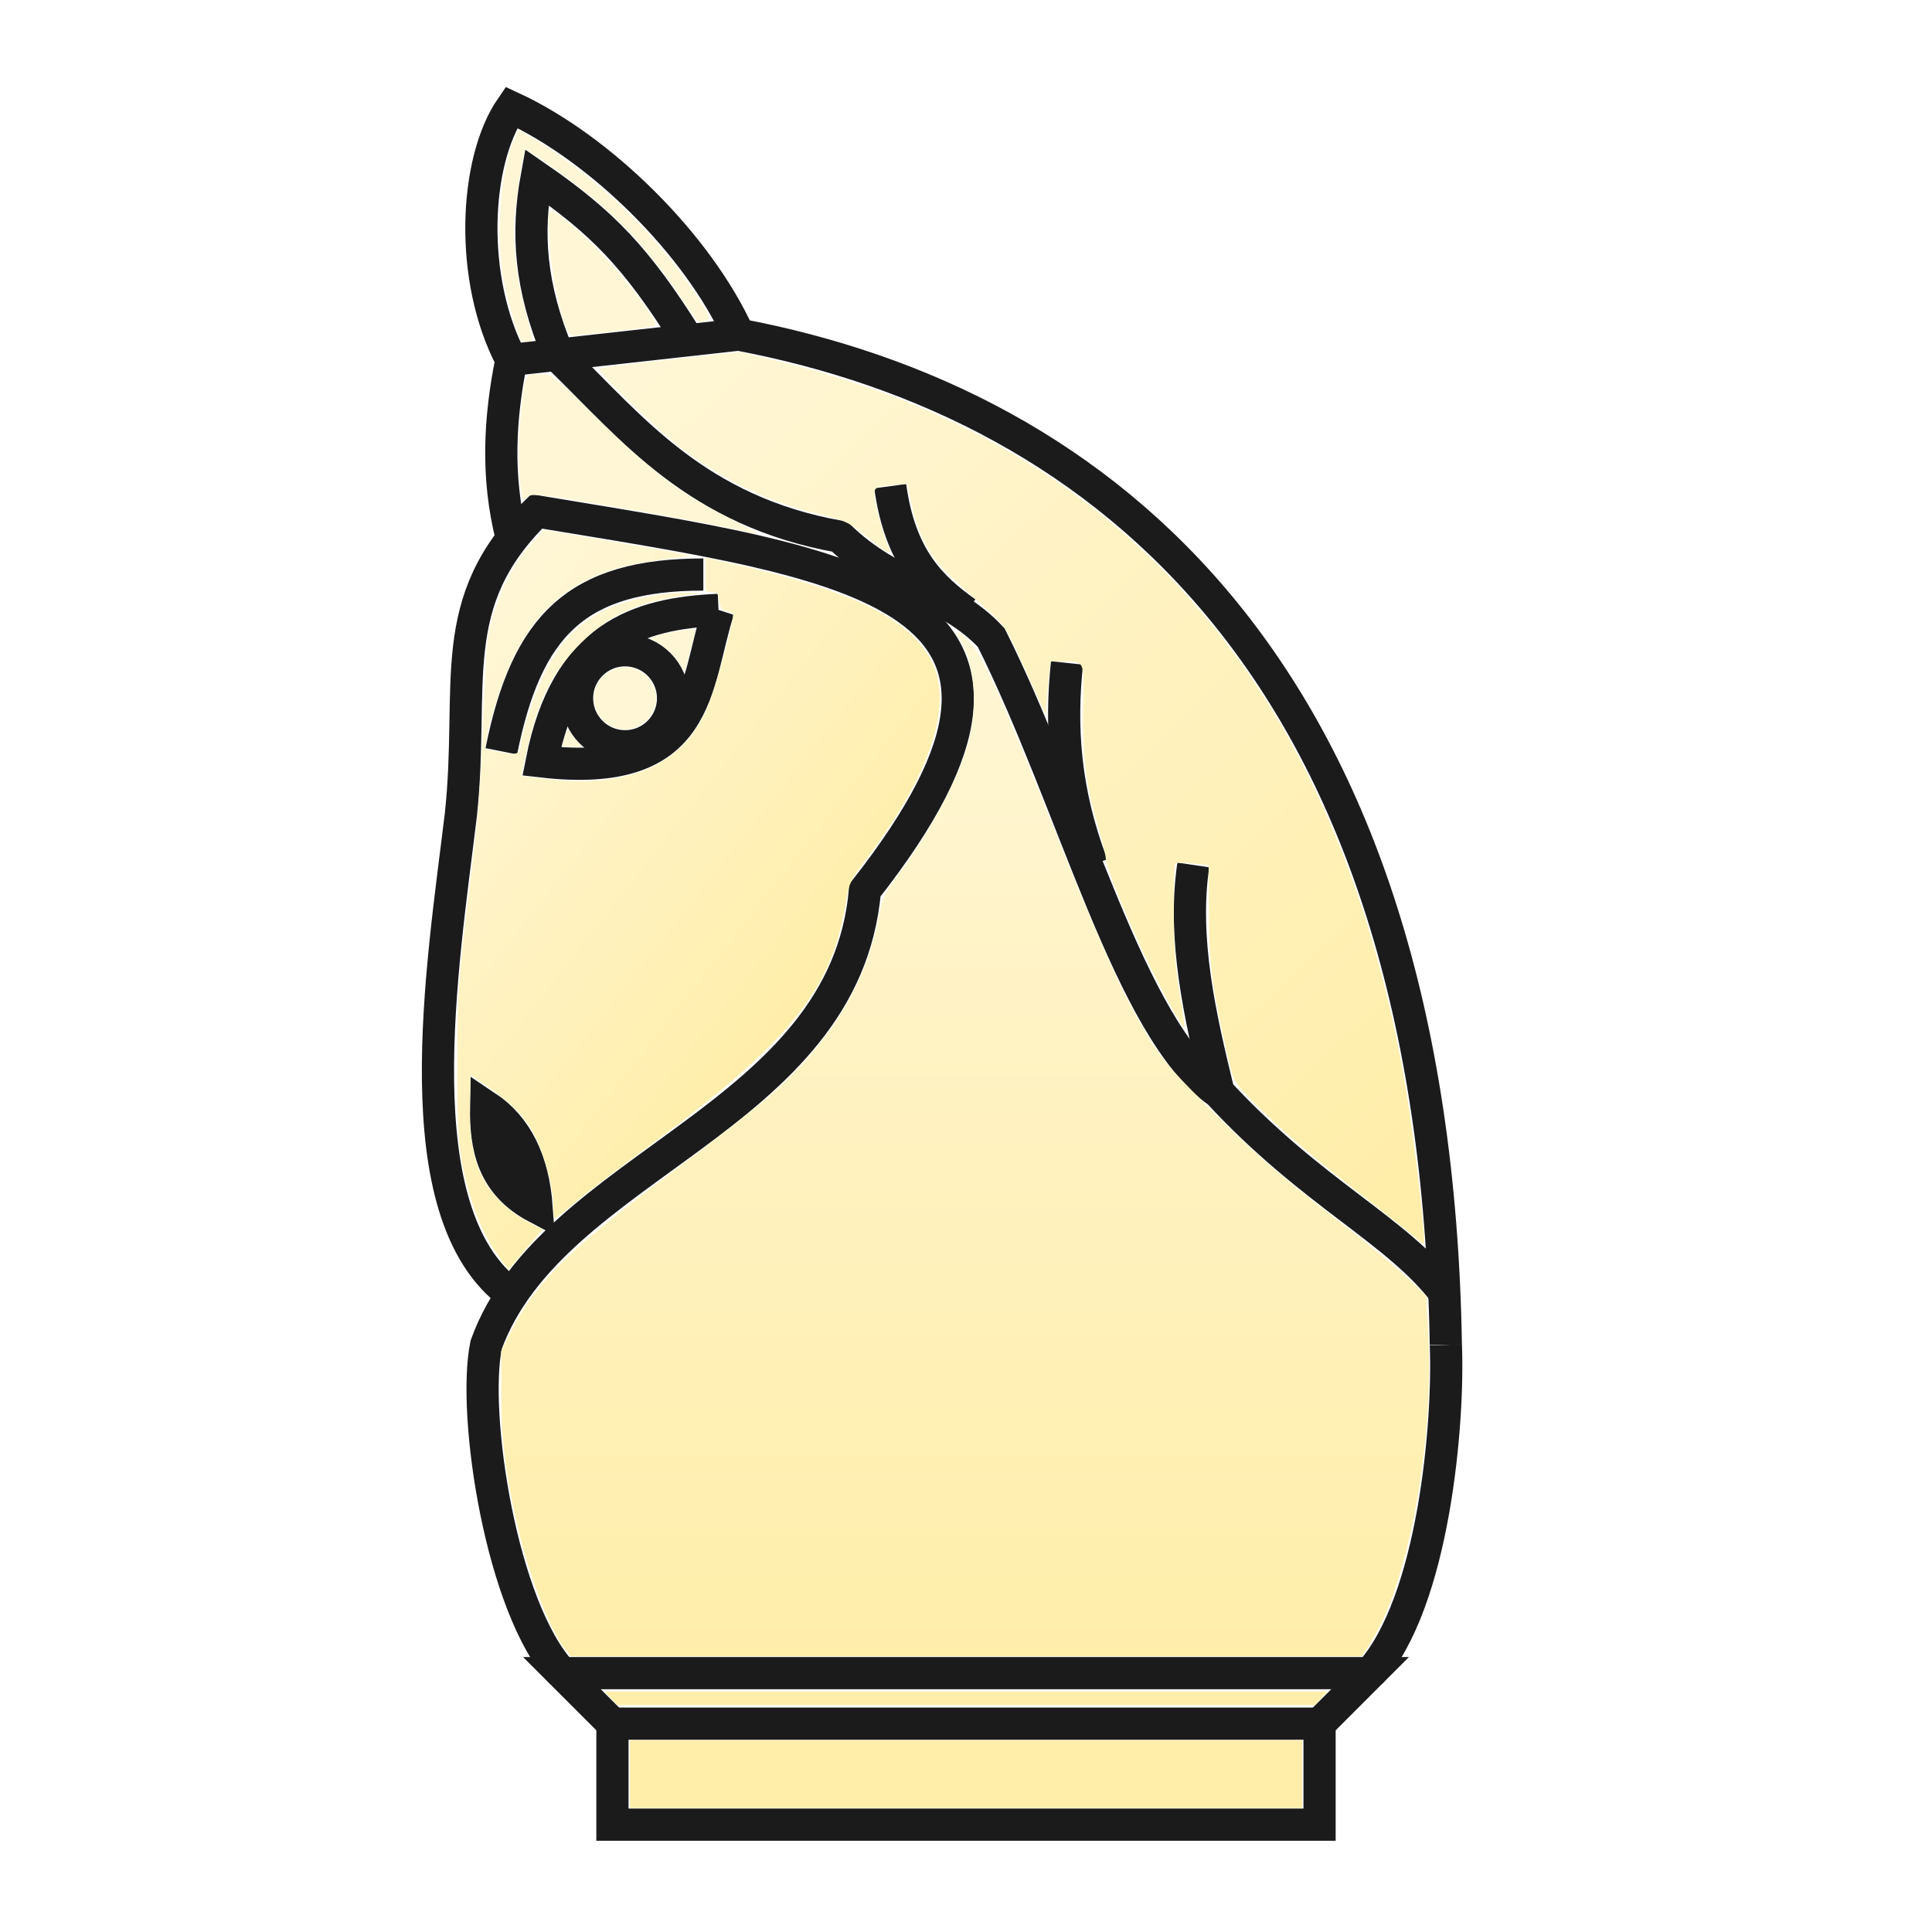
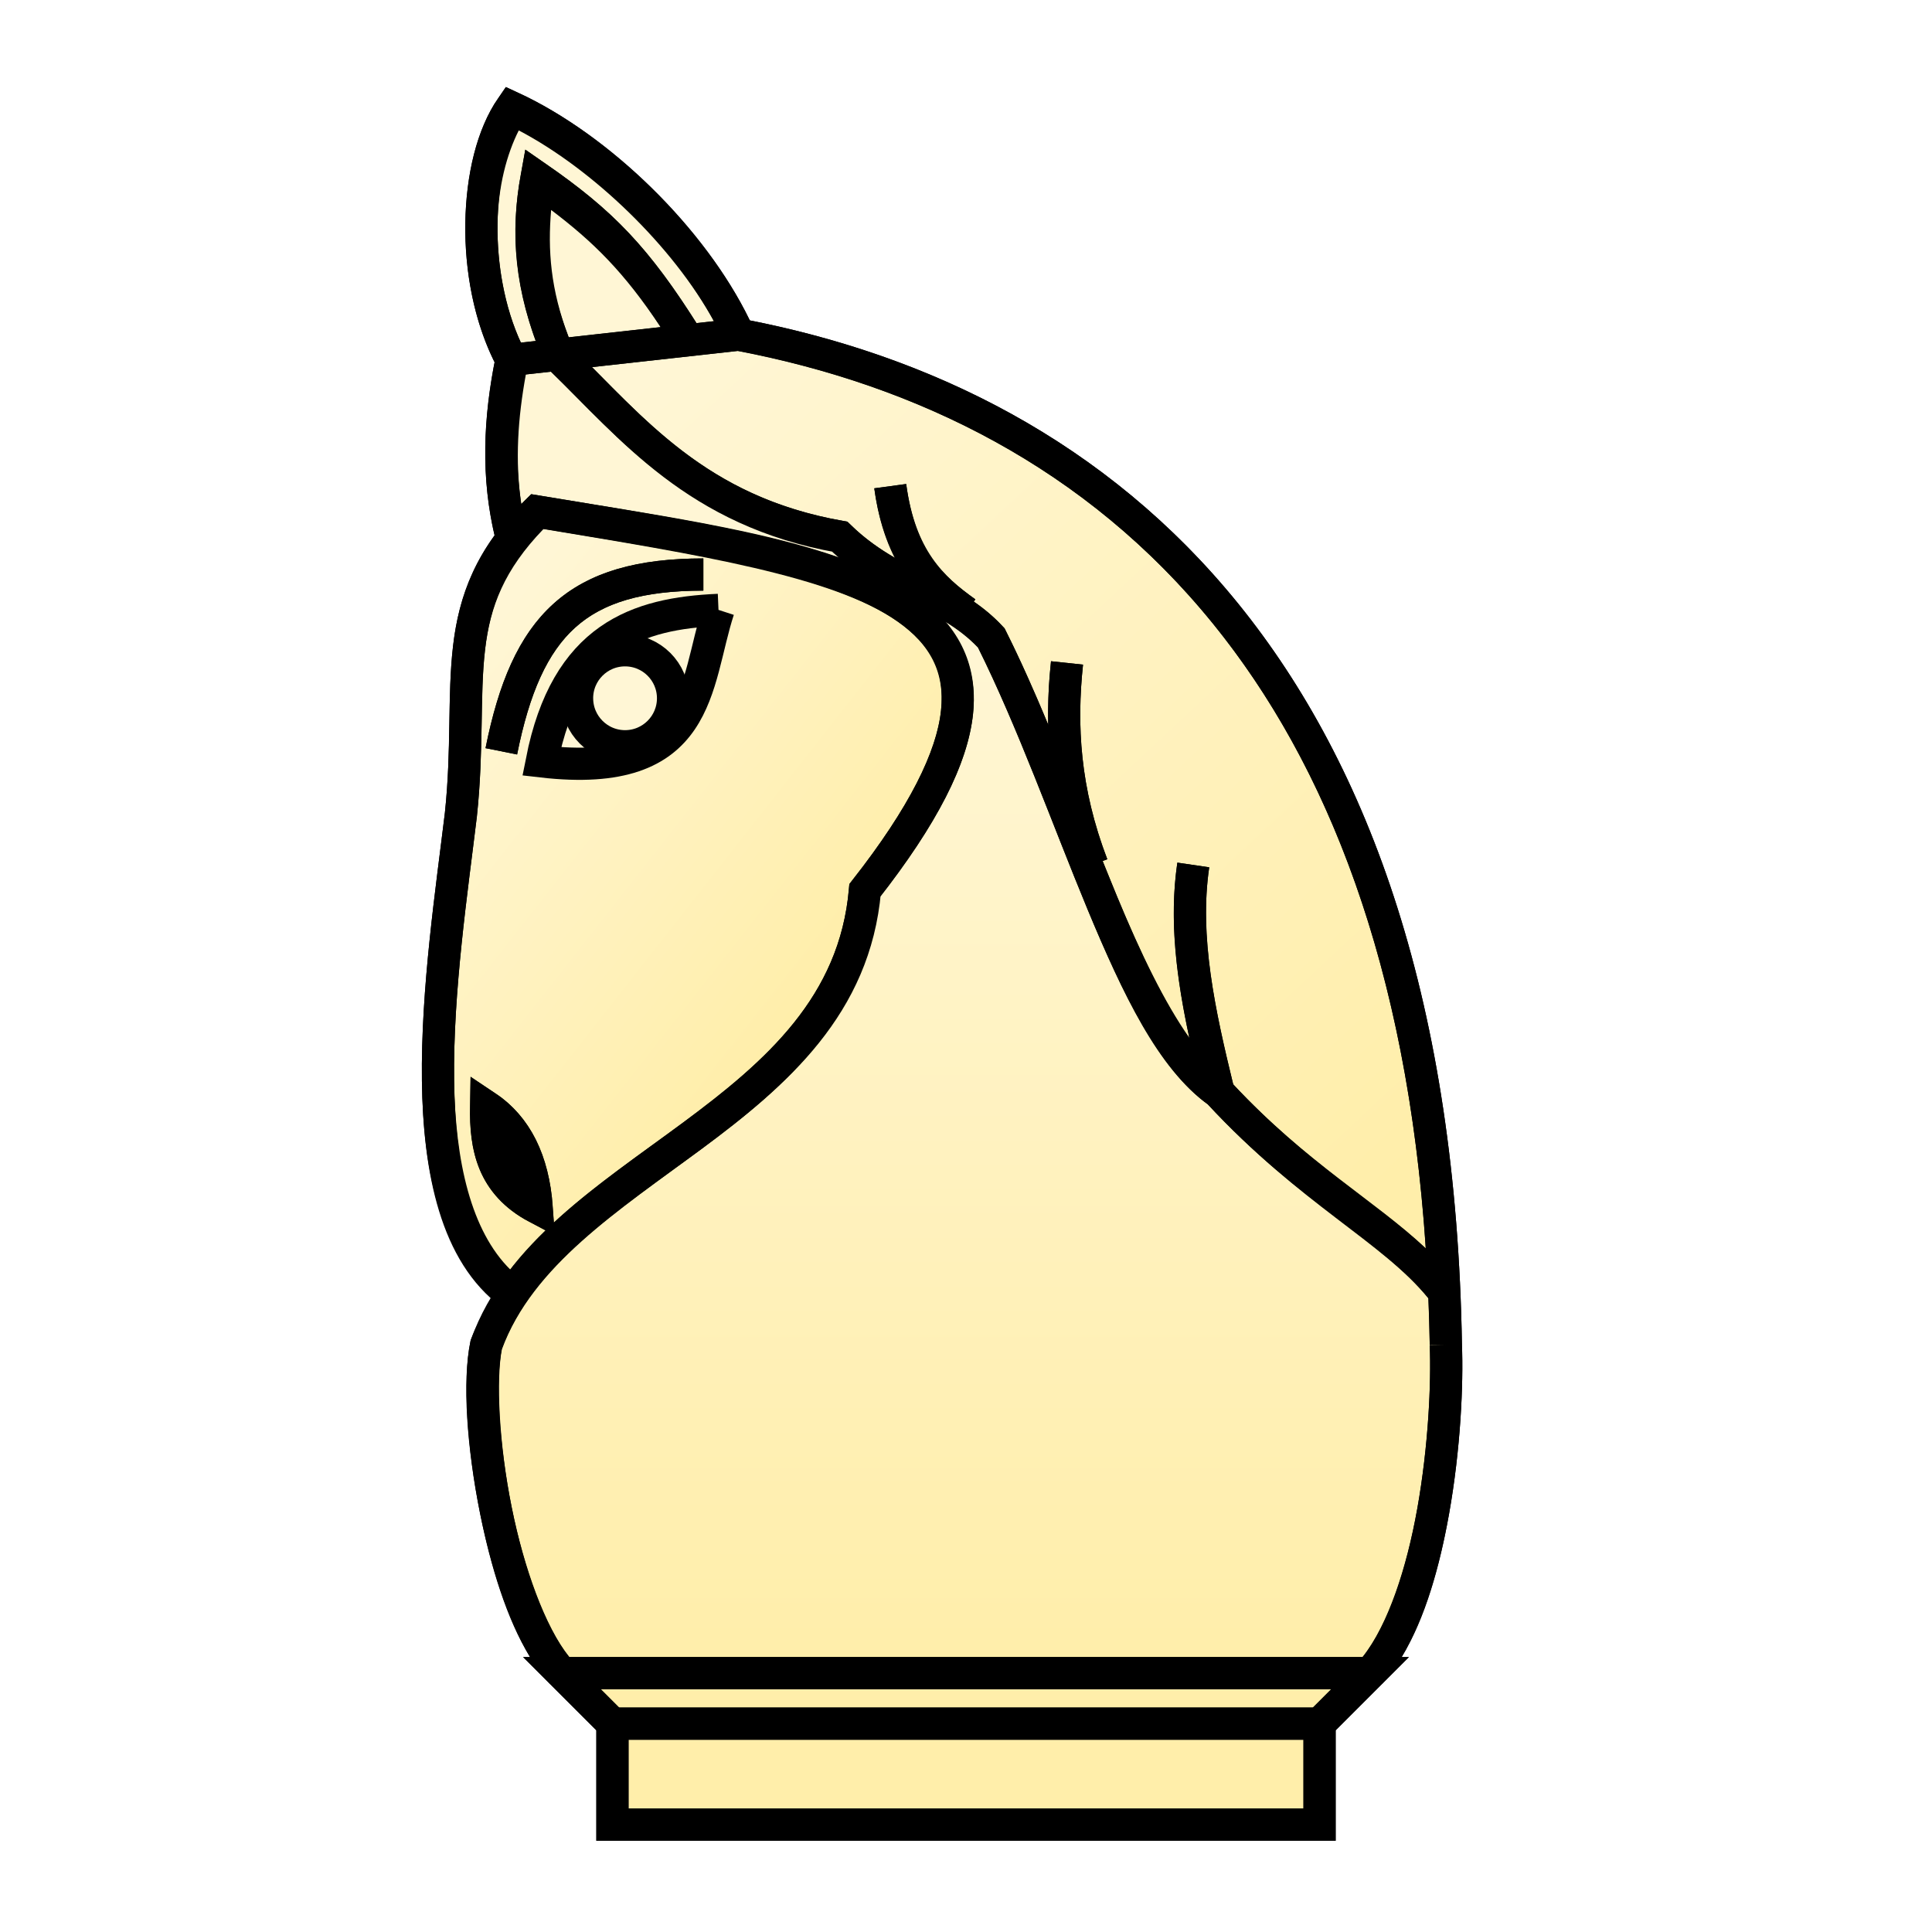
<svg xmlns="http://www.w3.org/2000/svg" xmlns:xlink="http://www.w3.org/1999/xlink" width="360" height="360" viewBox="0 0 95.25 95.25" version="1.1" id="svg8">
  <defs id="defs2">
-     <linearGradient id="linearGradient2653">
-       <stop style="stop-color:#fff6d5;stop-opacity:1" offset="0" id="stop2649" />
-       <stop style="stop-color:#ffeeaa;stop-opacity:1" offset="1" id="stop2651" />
+     <linearGradient id="linearGradient1899">
+       <stop style="stop-color:#fff6d5;stop-opacity:1" offset="0" id="stop1895" />
+       <stop style="stop-color:#ffeeaa;stop-opacity:1" offset="1" id="stop1897" />
    </linearGradient>
-     <linearGradient id="linearGradient2645">
-       <stop style="stop-color:#fff6d5;stop-opacity:1;" offset="0" id="stop2641" />
-       <stop style="stop-color:#ffeeaa;stop-opacity:1" offset="1" id="stop2643" />
+     <linearGradient id="linearGradient1891">
+       <stop style="stop-color:#fff6d5;stop-opacity:1;" offset="0" id="stop1887" />
+       <stop style="stop-color:#ffeeaa;stop-opacity:1" offset="1" id="stop1889" />
    </linearGradient>
-     <linearGradient id="linearGradient2631">
-       <stop style="stop-color:#fff6d5;stop-opacity:1" offset="0" id="stop2627" />
-       <stop style="stop-color:#ffeeaa;stop-opacity:1" offset="1" id="stop2629" />
+     <linearGradient id="linearGradient1883">
+       <stop style="stop-color:#fff6d5;stop-opacity:1;" offset="0" id="stop1879" />
+       <stop style="stop-color:#ffeeaa;stop-opacity:1" offset="1" id="stop1881" />
    </linearGradient>
-     <linearGradient xlink:href="#linearGradient2631" id="linearGradient2633" x1="180" y1="115" x2="180" y2="310" gradientUnits="userSpaceOnUse" />
-     <linearGradient xlink:href="#linearGradient2645" id="linearGradient2647" x1="85" y1="125" x2="155" y2="180" gradientUnits="userSpaceOnUse" />
-     <linearGradient xlink:href="#linearGradient2653" id="linearGradient2655" x1="125" y1="65" x2="265" y2="215" gradientUnits="userSpaceOnUse" />
+     <linearGradient xlink:href="#linearGradient1883" id="linearGradient1885" x1="185" y1="115" x2="185" y2="310" gradientUnits="userSpaceOnUse" />
+     <linearGradient xlink:href="#linearGradient1891" id="linearGradient1893" x1="125" y1="65" x2="265" y2="215" gradientUnits="userSpaceOnUse" />
+     <linearGradient xlink:href="#linearGradient1899" id="linearGradient1901" x1="85" y1="125" x2="155" y2="180" gradientUnits="userSpaceOnUse" />
  </defs>
-   <g id="layer1" transform="translate(0,-201.75)">
-     <path style="fill:none;stroke:#1b1b1b;stroke-width:1.587;stroke-miterlimit:4;stroke-dasharray:none;stroke-opacity:1" d="m 30.194,286.728 -2.49,-2.49 h 39.843 l -2.49,2.49" id="path362" />
-     <path style="fill:none;stroke:#1b1b1b;stroke-width:1.587;stroke-miterlimit:4;stroke-dasharray:none;stroke-opacity:1" d="m 25.213,265.561 c -5.432,-4 -3.388,-16.207 -2.49,-23.657 0.683,-6.445 -0.862,-10.442 3.735,-14.941 15.546,2.581 27.754,3.955 16.186,18.676 -0.987,11.326 -15.439,13.447 -18.676,22.412 -0.706,3.424 0.747,12.976 3.735,16.186" id="path374" />
-     <path style="fill:none;stroke:#1b1b1b;stroke-width:1.587;stroke-miterlimit:4;stroke-dasharray:none;stroke-opacity:1" d="m 26.458,261.281 c -2.178,-1.149 -2.525,-3 -2.49,-4.98 1.497,0.997 2.324,2.66 2.49,4.98 z" id="path4074" />
-     <path style="fill:none;stroke:#1b1b1b;stroke-width:1.587;stroke-miterlimit:4;stroke-dasharray:none;stroke-opacity:1" d="m 24.715,238.791 c 1.245,-6.225 3.735,-8.716 9.961,-8.716" id="path4076" />
-     <path style="fill:none;stroke:#1b1b1b;stroke-width:1.587;stroke-miterlimit:4;stroke-dasharray:none;stroke-opacity:1" d="m 35.423,231.818 c -3.984,0.173 -7.507,1.324 -8.716,7.471 7.939,0.918 7.527,-3.818 8.716,-7.471" id="path4078" />
-     <path style="fill:none;stroke:#1b1b1b;stroke-width:1.587;stroke-miterlimit:4;stroke-dasharray:none;stroke-opacity:1" d="m 67.547,284.238 c 3.159,-3.514 3.891,-12.373 3.735,-16.186" id="path4080" />
-     <path style="fill:none;stroke:#1b1b1b;stroke-width:1.587;stroke-miterlimit:4;stroke-dasharray:none;stroke-opacity:1" id="path4084" d="m 28.45,236.176 a 2.366,2.366 0 0 1 2.366,-2.366 2.366,2.366 0 0 1 2.366,2.365 2.366,2.366 0 0 1 -2.365,2.366 2.366,2.366 0 0 1 -2.366,-2.365" />
-     <path style="fill:none;stroke:#1b1b1b;stroke-width:1.587;stroke-miterlimit:4;stroke-dasharray:none;stroke-opacity:1" d="m 25.213,228.208 c -0.742,-2.959 -0.582,-5.852 0,-8.716 l 11.206,-1.245 c 18.07,3.423 34.316,16.654 34.863,49.804" id="path4086" />
-     <path style="fill:none;stroke:#1b1b1b;stroke-width:1.587;stroke-miterlimit:4;stroke-dasharray:none;stroke-opacity:1" d="m 25.213,219.493 c -2.106,-3.987 -1.837,-9.794 0,-12.451 4.404,2.032 9.199,6.767 11.206,11.206" id="path4088" />
-     <path style="fill:none;stroke:#1b1b1b;stroke-width:1.587;stroke-miterlimit:4;stroke-dasharray:none;stroke-opacity:1" d="m 27.517,219.212 c -1.398,-3.34 -1.556,-5.992 -1.058,-8.731 3.237,2.241 4.918,3.953 7.408,7.938" id="path4088-3" />
-     <path style="fill:none;stroke:#1b1b1b;stroke-width:1.587;stroke-miterlimit:4;stroke-dasharray:none;stroke-opacity:1" d="m 27.703,219.493 c 3.419,3.321 6.635,7.466 13.696,8.716 2.54,2.474 5.413,2.753 7.471,4.98 4.082,8.15 6.81,19.313 11.206,22.412 4.66,5.041 8.803,6.771 11.206,9.961" id="path4127" />
-     <path style="fill:none;stroke:#1b1b1b;stroke-width:1.587;stroke-miterlimit:4;stroke-dasharray:none;stroke-opacity:1" d="m 60.076,255.6 c -0.924,-3.78 -1.782,-7.554 -1.245,-11.206" id="path4129" />
-     <path style="fill:none;stroke:#1b1b1b;stroke-width:1.587;stroke-miterlimit:4;stroke-dasharray:none;stroke-opacity:1" d="m 53.85,244.395 c -1.401,-3.654 -1.57,-6.891 -1.245,-9.961" id="path4131" />
-     <path style="fill:none;stroke:#1b1b1b;stroke-width:1.587;stroke-miterlimit:4;stroke-dasharray:none;stroke-opacity:1" d="m 47.625,231.944 c -1.694,-1.211 -3.255,-2.675 -3.735,-6.226" id="path4133" />
-     <path style="fill:none;stroke:#1b1b1b;stroke-width:1.587;stroke-miterlimit:4;stroke-dasharray:none;stroke-opacity:1" d="M 47.625,291.708 H 30.194 v -4.98 H 47.625" id="path1764" />
-     <path style="fill:none;stroke:#1b1b1b;stroke-width:1.587;stroke-miterlimit:4;stroke-dasharray:none;stroke-opacity:1" d="m 47.625,286.728 h 17.431 v 4.98 H 47.625" id="path1766" />
-     <path style="fill:url(#linearGradient2647);stroke:#1b1b1b;stroke-width:0;stroke-miterlimit:4;stroke-dasharray:none;stroke-opacity:1;fill-opacity:1" d="m 92.324,233.245 c -2.82,-4.141 -4.928,-9.774 -6.197,-16.559 -0.77,-4.116 -0.944,-7.482 -0.942,-18.183 0.003,-13.467 0.209,-16.207 2.817,-37.376 1.046,-8.496 1.643,-16.352 1.993,-26.264 0.275,-7.778 0.728,-15.279 1.005,-16.668 1.299,-6.497 4.287,-12.819 7.974,-16.873 l 2.37,-2.605 13.385,2.298 c 7.361,1.264 13.612,2.37 13.89,2.458 0.278,0.088 -1.97,0.439 -4.994,0.779 -16.687,1.879 -25.496,9.131 -30.816,25.371 -0.946,2.888 -1.878,6.307 -2.072,7.598 l -0.352,2.347 2.894,0.601 c 3.079,0.639 3.747,0.348 3.765,-1.639 0.004,-0.483 0.713,-3.097 1.575,-5.808 3.258,-10.247 7.457,-15.893 14.18,-19.065 3.98,-1.878 10.857,-3.334 15.255,-3.229 l 2.585,0.062 -2.988,0.436 c -9.059,1.321 -14.29,3.732 -19.505,8.989 -3.925,3.957 -6.272,7.732 -8.109,13.041 -1.027,2.968 -3.041,11.364 -2.788,11.617 0.077,0.077 2.565,0.383 5.53,0.682 14.468,1.456 23.961,-2.674 28.637,-12.458 1.648,-3.449 5.679,-17.956 5.132,-18.467 -0.194,-0.181 -0.808,-0.411 -1.363,-0.509 -0.722,-0.128 -1.055,-0.646 -1.168,-1.817 -0.131,-1.355 -0.37,-1.637 -1.389,-1.637 -1.176,0 -1.231,-0.144 -1.231,-3.228 v -3.228 l 4.419,0.982 c 23.044,5.118 33.888,10.417 37.848,18.493 3.992,8.142 -0.385,21.104 -12.52,37.077 -2.606,3.43 -3.01,4.281 -3.479,7.324 -2.601,16.887 -10.422,26.458 -38.391,46.983 -4.584,3.364 -9.98,7.501 -11.991,9.193 -2.012,1.693 -3.773,3.077 -3.914,3.077 -0.141,0 -0.257,-1.1 -0.257,-2.445 0,-3.4 -1.697,-9.687 -3.556,-13.175 -1.817,-3.41 -4.006,-5.669 -8.566,-8.842 l -3.283,-2.284 -0.156,5.165 c -0.183,6.054 0.507,10.195 2.314,13.891 1.557,3.186 5.07,6.606 8.646,8.418 l 2.604,1.319 -3.114,3.648 c -1.712,2.006 -3.165,3.712 -3.228,3.792 -0.063,0.079 -1.165,-1.398 -2.449,-3.283 z" id="path2601" transform="matrix(0.2645833,0,0,0.2645833,0,201.75)" />
-     <path style="fill:#fff6d5;stroke:#1b1b1b;stroke-width:0;stroke-miterlimit:4;stroke-dasharray:none;stroke-opacity:1" d="m 114.051,135.321 c -1.505,-0.71 -2.191,-1.408 -2.883,-2.935 -0.656,-1.447 -0.656,-3.099 0,-4.546 0.692,-1.527 1.378,-2.226 2.883,-2.935 2.301,-1.085 4.619,-0.668 6.447,1.16 2.368,2.368 2.368,5.728 0,8.095 -1.828,1.828 -4.146,2.245 -6.447,1.16 z" id="path2603" transform="matrix(0.2645833,0,0,0.2645833,0,201.75)" />
-     <path style="fill:#fff6d5;stroke:#1b1b1b;stroke-width:0;stroke-miterlimit:4;stroke-dasharray:none;stroke-opacity:1" d="m 126.837,124.003 c -0.9,-1.563 -2.471,-3.149 -4.14,-4.18 l -1.498,-0.925 0.968,-0.335 c 2.318,-0.802 7.415,-1.606 7.415,-1.169 0,0.393 -1.838,7.306 -1.985,7.466 -0.09,0.098 -0.432,-0.288 -0.76,-0.858 z" id="path2605" transform="matrix(0.2645833,0,0,0.2645833,0,201.75)" />
-     <path style="fill:#fff6d5;stroke:#1b1b1b;stroke-width:0;stroke-miterlimit:4;stroke-dasharray:none;stroke-opacity:1" d="m 104.833,139.031 c 0,-0.547 0.86,-3.11 1.043,-3.11 0.121,0 0.219,0.109 0.219,0.243 0,0.134 0.513,0.872 1.139,1.641 l 1.139,1.399 h -1.771 c -0.974,0 -1.771,-0.078 -1.771,-0.173 z" id="path2609" transform="matrix(0.2645833,0,0,0.2645833,0,201.75)" />
-     <path style="fill:url(#linearGradient2633);stroke:#1b1b1b;stroke-width:0;stroke-miterlimit:4;stroke-dasharray:none;stroke-opacity:1;fill-opacity:1" d="m 105.242,307.23 c -3.036,-3.859 -7.178,-15.019 -9.318,-25.104 -1.923,-9.062 -2.499,-14.207 -2.521,-22.5 l -0.021,-7.829 1.898,-3.788 c 4.551,-9.081 10.774,-15.233 29.853,-29.509 7.538,-5.641 15.795,-12.106 18.348,-14.367 11.561,-10.239 18.219,-21.315 20.383,-33.906 0.431,-2.507 1.02,-3.88 2.493,-5.808 6.607,-8.651 12.411,-19.411 14.144,-26.218 1.742,-6.845 1.141,-14.241 -1.534,-18.86 -1.264,-2.183 -0.603,-2.075 1.693,0.276 2.4,2.457 5.695,9.736 15.524,34.29 8.882,22.189 12.723,30.751 17.203,38.349 2.794,4.737 4.3,6.554 11.063,13.346 9.559,9.6 13.324,12.904 25.001,21.935 5,3.867 10.717,8.595 12.703,10.506 l 3.612,3.474 0.362,6.762 c 1.11,20.717 -3.712,46.802 -10.659,57.661 l -1.713,2.678 h -73.711 -73.711 z" id="path2613" transform="matrix(0.2645833,0,0,0.2645833,0,201.75)" />
-     <path style="fill:#fff6d5;stroke:#1b1b1b;stroke-width:0;stroke-miterlimit:4;stroke-dasharray:none;stroke-opacity:1" d="m 135.051,98.214 c -2.917,-0.647 -12.188,-2.349 -20.603,-3.783 -14.256,-2.429 -15.362,-2.551 -16.217,-1.778 -0.873,0.79 -0.933,0.701 -1.237,-1.835 -0.477,-3.97 -0.396,-10.228 0.196,-15.052 0.758,-6.183 0.682,-6.048 3.382,-6.048 2.323,0 2.324,0.001 10.699,8.224 10.134,9.951 15.412,13.977 23.982,18.294 3.583,1.805 6.197,3.253 5.808,3.218 -0.389,-0.035 -3.093,-0.593 -6.01,-1.24 z" id="path2615" transform="matrix(0.2645833,0,0,0.2645833,0,201.75)" />
-     <path style="fill:#fff6d5;stroke:#1b1b1b;stroke-width:0;stroke-miterlimit:4;stroke-dasharray:none;stroke-opacity:1" d="M 97.015,63.278 C 96.356,62.115 94.538,55.779 93.886,52.368 92.343,44.307 93.193,32.045 95.687,26.362 l 0.962,-2.193 1.902,1.146 c 12.117,7.302 22.954,17.501 30.516,28.721 3.156,4.682 3.453,5.321 2.624,5.647 -0.514,0.202 -1.093,0.383 -1.287,0.403 -0.194,0.02 -1.534,-1.726 -2.977,-3.879 -5.671,-8.458 -10.403,-13.888 -16.556,-19 -4.662,-3.873 -12.673,-9.597 -12.989,-9.281 -0.383,0.383 -1.61,7.959 -1.983,12.246 -0.41,4.715 0.313,11.524 1.83,17.221 1.725,6.477 1.706,6.264 0.539,6.264 -0.572,0 -1.136,-0.17 -1.254,-0.379 z" id="path2617" transform="matrix(0.2645833,0,0,0.2645833,0,201.75)" />
-     <path style="fill:#fff6d5;stroke:#1b1b1b;stroke-width:0;stroke-miterlimit:4;stroke-dasharray:none;stroke-opacity:1" d="m 105.813,61.743 c -1.393,-2.603 -3.153,-11.267 -3.445,-16.961 -0.362,-7.063 -0.703,-6.975 5.661,-1.454 5.507,4.777 14.979,16.477 14.024,17.321 -0.213,0.188 -3.114,0.612 -6.448,0.943 -3.333,0.33 -6.78,0.724 -7.659,0.876 -1.249,0.215 -1.715,0.057 -2.133,-0.725 z" id="path2619" transform="matrix(0.2645833,0,0,0.2645833,0,201.75)" />
-     <path style="fill:url(#linearGradient2655);stroke:#1b1b1b;stroke-width:0;stroke-miterlimit:4;stroke-dasharray:none;stroke-opacity:1;fill-opacity:1" d="m 263.34,230.271 c -0.972,-0.845 -5.177,-4.172 -9.344,-7.394 -9.32,-7.206 -15.521,-12.513 -20.379,-17.44 -3.61,-3.662 -3.737,-3.876 -4.677,-7.914 -2.983,-12.813 -3.651,-17.713 -3.693,-27.117 l -0.041,-9.167 -2.957,-0.335 c -1.627,-0.184 -3.102,-0.189 -3.28,-0.012 -0.177,0.177 -0.295,4.339 -0.262,9.249 0.044,6.526 0.343,10.551 1.109,14.969 0.577,3.324 0.966,6.125 0.865,6.226 -0.33,0.33 -4.444,-7.087 -7.367,-13.279 -3.949,-8.367 -7.14,-16.331 -7.277,-18.163 -0.063,-0.844 -0.729,-3.58 -1.48,-6.08 -2.188,-7.286 -2.93,-13.27 -2.747,-22.14 0.183,-8.863 0.404,-8.396 -3.968,-8.41 l -2.11,-0.007 -0.293,2.652 c -0.161,1.458 -0.348,3.722 -0.415,5.031 l -0.122,2.379 -3.726,-8.276 c -3.685,-8.185 -3.769,-8.315 -7.555,-11.723 -7.782,-7.005 -8.66,-7.888 -10.15,-10.21 -1.777,-2.769 -2.894,-5.685 -3.792,-9.904 l -0.646,-3.03 -1.966,0.134 c -4.242,0.29 -4.387,0.399 -3.993,3.024 0.325,2.166 1.6,6.623 2.546,8.896 0.337,0.81 0.257,0.868 -0.568,0.416 -0.528,-0.29 -2.363,-1.664 -4.076,-3.054 -2.793,-2.266 -3.665,-2.66 -8.418,-3.805 -9.338,-2.25 -17.275,-6.034 -25.365,-12.093 -4.446,-3.33 -16.044,-14.531 -15.523,-14.992 0.22,-0.194 6.231,-0.972 13.358,-1.73 l 12.959,-1.377 7.749,1.888 c 64.481,15.711 104.012,61.908 116.308,135.92 1.615,9.72 3.749,28.488 3.232,28.426 -0.093,-0.011 -0.965,-0.712 -1.937,-1.556 z" id="path2621" transform="matrix(0.2645833,0,0,0.2645833,0,201.75)" />
-     <path style="fill:#ffeeaa;stroke:#1b1b1b;stroke-width:0;stroke-miterlimit:4;stroke-dasharray:none;stroke-opacity:1" d="m 113.838,316.448 -1.186,-1.263 h 67.351 67.351 l -1.186,1.263 -1.186,1.263 h -64.979 -64.979 z" id="path2623" transform="matrix(0.2645833,0,0,0.2645833,0,201.75)" />
-     <path style="fill:#ffeeaa;stroke:#1b1b1b;stroke-width:0;stroke-miterlimit:4;stroke-dasharray:none;stroke-opacity:1" d="m 117.373,330.59 v -6.313 h 62.629 62.629 v 6.313 6.313 h -62.629 -62.629 z" id="path2625" transform="matrix(0.2645833,0,0,0.2645833,0,201.75)" />
+   <g id="layer4" style="display:inline">
+     <path style="color:#000000;font-style:normal;font-variant:normal;font-weight:normal;font-stretch:normal;font-size:medium;line-height:normal;font-family:sans-serif;font-variant-ligatures:normal;font-variant-position:normal;font-variant-caps:normal;font-variant-numeric:normal;font-variant-alternates:normal;font-feature-settings:normal;text-indent:0;text-align:start;text-decoration:none;text-decoration-line:none;text-decoration-style:solid;text-decoration-color:#000000;letter-spacing:normal;word-spacing:normal;text-transform:none;writing-mode:lr-tb;direction:ltr;text-orientation:mixed;dominant-baseline:auto;baseline-shift:baseline;text-anchor:start;white-space:normal;shape-padding:0;clip-rule:nonzero;display:inline;overflow:visible;visibility:visible;opacity:1;isolation:auto;mix-blend-mode:normal;color-interpolation:sRGB;color-interpolation-filters:linearRGB;solid-color:#000000;solid-opacity:1;vector-effect:none;fill:#000000;fill-opacity:1;fill-rule:nonzero;stroke:none;stroke-width:6;stroke-linecap:butt;stroke-linejoin:miter;stroke-miterlimit:4;stroke-dasharray:none;stroke-dashoffset:0;stroke-opacity:1;color-rendering:auto;image-rendering:auto;shape-rendering:auto;text-rendering:auto;enable-background:accumulate" d="m 94.26,16.219 -1.432,2.074 c -4.014,5.805 -5.988,14.245 -6.121,23.305 -0.128,8.709 1.523,17.995 5.457,25.908 -2.029,10.474 -2.588,21.239 -0.002,32.266 -4.869,6.76 -6.933,13.593 -7.75,20.656 -1.084,9.376 -0.254,19.141 -1.514,31.02 -1.688,13.998 -4.496,32.67 -4.281,49.953 0.204,16.357 3.239,31.651 13.332,40.504 -1.489,2.488 -3.168,4.845 -4.186,7.662 l -0.066,0.207 -0.045,0.207 c -1.528,7.41 -0.69,19.662 1.816,32.096 1.981,9.829 4.929,19.581 9.283,26.686 h -1.289 l 5.035,5.035 0.016,0.016 8.605,8.605 V 343 H 180 248.881 v -20.582 l 13.656,-13.656 h -1.346 c 4.438,-7.309 7.091,-16.959 8.816,-26.633 2.15,-12.053 2.7,-24.091 2.4,-31.588 h 0.006 C 271.373,187.412 255.347,142.849 230.699,112.449 206.41,82.493 173.848,66.45 139.717,59.703 131.408,42.479 113.582,25.135 96.547,17.273 Z" id="path1862" transform="scale(0.2645833)" />
+   </g>
+   <g id="layer5" style="display:inline;opacity:1">
+     <path style="color:#000000;font-style:normal;font-variant:normal;font-weight:normal;font-stretch:normal;font-size:medium;line-height:normal;font-family:sans-serif;font-variant-ligatures:normal;font-variant-position:normal;font-variant-caps:normal;font-variant-numeric:normal;font-variant-alternates:normal;font-feature-settings:normal;text-indent:0;text-align:start;text-decoration:none;text-decoration-line:none;text-decoration-style:solid;text-decoration-color:#000000;letter-spacing:normal;word-spacing:normal;text-transform:none;writing-mode:lr-tb;direction:ltr;text-orientation:mixed;dominant-baseline:auto;baseline-shift:baseline;text-anchor:start;white-space:normal;shape-padding:0;clip-rule:nonzero;display:inline;overflow:visible;visibility:visible;opacity:1;isolation:auto;mix-blend-mode:normal;color-interpolation:sRGB;color-interpolation-filters:linearRGB;solid-color:#000000;solid-opacity:1;vector-effect:none;fill:#fff6d5;fill-opacity:1;fill-rule:nonzero;stroke:none;stroke-width:6;stroke-linecap:butt;stroke-linejoin:miter;stroke-miterlimit:4;stroke-dasharray:none;stroke-dashoffset:0;stroke-opacity:1;color-rendering:auto;image-rendering:auto;shape-rendering:auto;text-rendering:auto;enable-background:accumulate" d="m 96.666,24.301 c 13.86,7.274 28.746,21.638 36.352,35.547 l -3.24,0.359 C 120.642,45.803 113.793,38.898 101.707,30.531 l -3.822,-2.65 -0.836,4.584 c -1.779,9.782 -1.375,19.595 2.781,31.07 L 97.064,63.844 C 94.009,57.204 92.599,49.184 92.709,41.686 92.811,34.744 94.442,28.696 96.666,24.301 Z" id="path1860" transform="scale(0.2645833)" />
+     <path style="color:#000000;font-style:normal;font-variant:normal;font-weight:normal;font-stretch:normal;font-size:medium;line-height:normal;font-family:sans-serif;font-variant-ligatures:normal;font-variant-position:normal;font-variant-caps:normal;font-variant-numeric:normal;font-variant-alternates:normal;font-feature-settings:normal;text-indent:0;text-align:start;text-decoration:none;text-decoration-line:none;text-decoration-style:solid;text-decoration-color:#000000;letter-spacing:normal;word-spacing:normal;text-transform:none;writing-mode:lr-tb;direction:ltr;text-orientation:mixed;dominant-baseline:auto;baseline-shift:baseline;text-anchor:start;white-space:normal;shape-padding:0;clip-rule:nonzero;display:inline;overflow:visible;visibility:visible;opacity:1;isolation:auto;mix-blend-mode:normal;color-interpolation:sRGB;color-interpolation-filters:linearRGB;solid-color:#000000;solid-opacity:1;vector-effect:none;fill:#fff6d5;fill-opacity:1;fill-rule:nonzero;stroke:none;stroke-width:6;stroke-linecap:butt;stroke-linejoin:miter;stroke-miterlimit:4;stroke-dasharray:none;stroke-dashoffset:0;stroke-opacity:1;color-rendering:auto;image-rendering:auto;shape-rendering:auto;text-rendering:auto;enable-background:accumulate" d="m 102.697,39.125 c 7.92,5.997 13.608,11.613 20.396,21.826 L 105.971,62.854 C 102.555,53.891 102.059,46.517 102.697,39.125 Z" id="path1858" transform="scale(0.2645833)" />
+     <path style="color:#000000;font-style:normal;font-variant:normal;font-weight:normal;font-stretch:normal;font-size:medium;line-height:normal;font-family:sans-serif;font-variant-ligatures:normal;font-variant-position:normal;font-variant-caps:normal;font-variant-numeric:normal;font-variant-alternates:normal;font-feature-settings:normal;text-indent:0;text-align:start;text-decoration:none;text-decoration-line:none;text-decoration-style:solid;text-decoration-color:#000000;letter-spacing:normal;word-spacing:normal;text-transform:none;writing-mode:lr-tb;direction:ltr;text-orientation:mixed;dominant-baseline:auto;baseline-shift:baseline;text-anchor:start;white-space:normal;shape-padding:0;clip-rule:nonzero;display:inline;overflow:visible;visibility:visible;opacity:1;isolation:auto;mix-blend-mode:normal;color-interpolation:sRGB;color-interpolation-filters:linearRGB;solid-color:#000000;solid-opacity:1;vector-effect:none;fill:url(#linearGradient1893);fill-opacity:1;fill-rule:nonzero;stroke:none;stroke-width:6;stroke-linecap:butt;stroke-linejoin:miter;stroke-miterlimit:4;stroke-dasharray:none;stroke-dashoffset:0;stroke-opacity:1;color-rendering:auto;image-rendering:auto;shape-rendering:auto;text-rendering:auto;enable-background:accumulate" d="m 137.451,65.396 c 33.478,6.41 65.024,21.777 88.582,50.832 21.285,26.252 36.135,63.796 39.635,116.375 -9.449,-8.892 -22.106,-15.826 -35.877,-30.553 -3.406,-13.986 -6.357,-27.623 -4.473,-40.439 l -5.936,-0.871 c -1.6,10.883 -0.099,21.812 2.223,32.621 -4.604,-6.533 -9.078,-15.765 -13.398,-26.176 -0.914,-2.202 -1.828,-4.461 -2.742,-6.748 l 0.867,-0.332 c -5.112,-13.331 -5.718,-24.983 -4.525,-36.26 l -5.965,-0.635 c -0.407,3.848 -0.609,7.791 -0.518,11.844 -2.514,-6.035 -5.132,-11.976 -7.936,-17.572 l -0.191,-0.383 -0.287,-0.311 c -1.72,-1.862 -3.563,-3.377 -5.463,-4.693 l 0.295,-0.414 c -6.179,-4.417 -11.176,-8.826 -12.889,-21.496 l -5.943,0.805 c 0.714,5.281 2.111,9.516 3.922,13.002 -2.843,-1.651 -5.613,-3.558 -8.27,-6.145 l -0.664,-0.643 -0.908,-0.162 C 133.583,92.901 122.083,80.271 110.301,68.408 Z" id="path1856" transform="scale(0.2645833)" />
+     <path style="color:#000000;font-style:normal;font-variant:normal;font-weight:normal;font-stretch:normal;font-size:medium;line-height:normal;font-family:sans-serif;font-variant-ligatures:normal;font-variant-position:normal;font-variant-caps:normal;font-variant-numeric:normal;font-variant-alternates:normal;font-feature-settings:normal;text-indent:0;text-align:start;text-decoration:none;text-decoration-line:none;text-decoration-style:solid;text-decoration-color:#000000;letter-spacing:normal;word-spacing:normal;text-transform:none;writing-mode:lr-tb;direction:ltr;text-orientation:mixed;dominant-baseline:auto;baseline-shift:baseline;text-anchor:start;white-space:normal;shape-padding:0;clip-rule:nonzero;display:inline;overflow:visible;visibility:visible;opacity:1;isolation:auto;mix-blend-mode:normal;color-interpolation:sRGB;color-interpolation-filters:linearRGB;solid-color:#000000;solid-opacity:1;vector-effect:none;fill:#fff6d5;fill-opacity:1;fill-rule:nonzero;stroke:none;stroke-width:6;stroke-linecap:butt;stroke-linejoin:miter;stroke-miterlimit:4;stroke-dasharray:none;stroke-dashoffset:0;stroke-opacity:1;color-rendering:auto;image-rendering:auto;shape-rendering:auto;text-rendering:auto;enable-background:accumulate" d="m 102.658,69.256 c 12.533,12.185 25.469,28.32 52.406,33.426 0.463,0.432 0.929,0.832 1.396,1.232 -14.813,-5.244 -34.574,-8.029 -55.971,-11.582 l -1.5,-0.25 -1.092,1.07 c -0.264,0.258 -0.506,0.517 -0.76,0.775 -1.207,-8.092 -0.623,-16.102 0.848,-24.154 z" id="path1854" transform="scale(0.2645833)" />
+     <path style="color:#000000;font-style:normal;font-variant:normal;font-weight:normal;font-stretch:normal;font-size:medium;line-height:normal;font-family:sans-serif;font-variant-ligatures:normal;font-variant-position:normal;font-variant-caps:normal;font-variant-numeric:normal;font-variant-alternates:normal;font-feature-settings:normal;text-indent:0;text-align:start;text-decoration:none;text-decoration-line:none;text-decoration-style:solid;text-decoration-color:#000000;letter-spacing:normal;word-spacing:normal;text-transform:none;writing-mode:lr-tb;direction:ltr;text-orientation:mixed;dominant-baseline:auto;baseline-shift:baseline;text-anchor:start;white-space:normal;shape-padding:0;clip-rule:nonzero;display:inline;overflow:visible;visibility:visible;opacity:1;isolation:auto;mix-blend-mode:normal;color-interpolation:sRGB;color-interpolation-filters:linearRGB;solid-color:#000000;solid-opacity:1;vector-effect:none;fill:url(#linearGradient1901);fill-opacity:1;fill-rule:nonzero;stroke:none;stroke-width:6;stroke-linecap:butt;stroke-linejoin:miter;stroke-miterlimit:4;stroke-dasharray:none;stroke-dashoffset:0;stroke-opacity:1;color-rendering:auto;image-rendering:auto;shape-rendering:auto;text-rendering:auto;enable-background:accumulate" d="m 101.266,98.578 c 28.633,4.746 54.076,8.816 66.023,17.252 6.107,4.312 8.854,9.106 8.053,16.602 -0.801,7.496 -5.769,17.903 -16.527,31.594 l -0.547,0.709 -0.08,0.887 c -1.757,20.159 -15.377,32.056 -30.902,43.553 -8.138,6.026 -16.753,11.859 -24.076,18.654 l -0.217,-3.043 c -0.673,-9.373 -4.224,-16.765 -10.74,-21.104 l -4.57,-3.041 -0.096,5.484 c -0.069,3.934 0.215,7.978 1.801,11.795 1.586,3.817 4.568,7.28 9.213,9.73 l 3.08,1.629 c -2.37,2.305 -4.588,4.723 -6.578,7.303 -7.298,-7.195 -10.294,-20.11 -10.482,-35.264 -0.206,-16.588 2.539,-35.038 4.244,-49.191 v -0.023 -0.023 c 1.323,-12.479 0.529,-22.448 1.514,-30.967 0.937,-8.104 3.564,-14.94 10.889,-22.535 z" id="path1852" transform="scale(0.2645833)" />
+     <path style="color:#000000;font-style:normal;font-variant:normal;font-weight:normal;font-stretch:normal;font-size:medium;line-height:normal;font-family:sans-serif;font-variant-ligatures:normal;font-variant-position:normal;font-variant-caps:normal;font-variant-numeric:normal;font-variant-alternates:normal;font-feature-settings:normal;text-indent:0;text-align:start;text-decoration:none;text-decoration-line:none;text-decoration-style:solid;text-decoration-color:#000000;letter-spacing:normal;word-spacing:normal;text-transform:none;writing-mode:lr-tb;direction:ltr;text-orientation:mixed;dominant-baseline:auto;baseline-shift:baseline;text-anchor:start;white-space:normal;shape-padding:0;clip-rule:nonzero;display:inline;overflow:visible;visibility:visible;opacity:1;isolation:auto;mix-blend-mode:normal;color-interpolation:sRGB;color-interpolation-filters:linearRGB;solid-color:#000000;solid-opacity:1;vector-effect:none;fill:url(#linearGradient1885);fill-opacity:1;fill-rule:nonzero;stroke:none;stroke-width:6;stroke-linecap:butt;stroke-linejoin:miter;stroke-miterlimit:4;stroke-dasharray:none;stroke-dashoffset:0;stroke-opacity:1;color-rendering:auto;image-rendering:auto;shape-rendering:auto;text-rendering:auto;enable-background:accumulate" d="m 176.127,115.836 c 2.233,1.381 4.275,2.91 6.109,4.844 7.487,15.055 13.872,32.998 20.434,48.809 6.559,15.806 13.072,29.525 22.367,36.27 17.321,18.671 32.566,25.672 41.119,36.166 0.114,2.867 0.207,5.761 0.256,8.713 l 2.994,-0.047 -2.994,0.121 c 0.282,6.92 -0.253,18.785 -2.318,30.361 -1.953,10.948 -5.419,21.659 -10.195,27.689 H 106.08 c -4.472,-5.56 -8.47,-16.671 -10.729,-27.873 -2.376,-11.784 -2.932,-23.885 -1.83,-29.484 5.727,-15.549 21.633,-25.78 37.338,-37.41 15.512,-11.487 30.663,-24.847 33.049,-46.816 10.783,-13.835 16.405,-24.811 17.398,-34.104 0.725,-6.782 -1.282,-12.589 -5.18,-17.238 z" id="path1846" transform="scale(0.2645833)" />
+     <path style="color:#000000;font-style:normal;font-variant:normal;font-weight:normal;font-stretch:normal;font-size:medium;line-height:normal;font-family:sans-serif;font-variant-ligatures:normal;font-variant-position:normal;font-variant-caps:normal;font-variant-numeric:normal;font-variant-alternates:normal;font-feature-settings:normal;text-indent:0;text-align:start;text-decoration:none;text-decoration-line:none;text-decoration-style:solid;text-decoration-color:#000000;letter-spacing:normal;word-spacing:normal;text-transform:none;writing-mode:lr-tb;direction:ltr;text-orientation:mixed;dominant-baseline:auto;baseline-shift:baseline;text-anchor:start;white-space:normal;shape-padding:0;clip-rule:nonzero;display:inline;overflow:visible;visibility:visible;opacity:1;isolation:auto;mix-blend-mode:normal;color-interpolation:sRGB;color-interpolation-filters:linearRGB;solid-color:#000000;solid-opacity:1;vector-effect:none;fill:#ffeeaa;fill-opacity:1;fill-rule:nonzero;stroke:none;stroke-width:6;stroke-linecap:butt;stroke-linejoin:miter;stroke-miterlimit:4;stroke-dasharray:none;stroke-dashoffset:0;stroke-opacity:1;color-rendering:auto;image-rendering:auto;shape-rendering:auto;text-rendering:auto;enable-background:accumulate" d="m 111.953,314.764 h 136.094 l -3.41,3.41 H 180 115.363 Z" id="path1838" transform="scale(0.2645833)" />
+     <path style="color:#000000;font-style:normal;font-variant:normal;font-weight:normal;font-stretch:normal;font-size:medium;line-height:normal;font-family:sans-serif;font-variant-ligatures:normal;font-variant-position:normal;font-variant-caps:normal;font-variant-numeric:normal;font-variant-alternates:normal;font-feature-settings:normal;text-indent:0;text-align:start;text-decoration:none;text-decoration-line:none;text-decoration-style:solid;text-decoration-color:#000000;letter-spacing:normal;word-spacing:normal;text-transform:none;writing-mode:lr-tb;direction:ltr;text-orientation:mixed;dominant-baseline:auto;baseline-shift:baseline;text-anchor:start;white-space:normal;shape-padding:0;clip-rule:nonzero;display:inline;overflow:visible;visibility:visible;opacity:1;isolation:auto;mix-blend-mode:normal;color-interpolation:sRGB;color-interpolation-filters:linearRGB;solid-color:#000000;solid-opacity:1;vector-effect:none;fill:#ffeeaa;fill-opacity:1;fill-rule:nonzero;stroke:none;stroke-width:6;stroke-linecap:butt;stroke-linejoin:miter;stroke-miterlimit:4;stroke-dasharray:none;stroke-dashoffset:0;stroke-opacity:1;color-rendering:auto;image-rendering:auto;shape-rendering:auto;text-rendering:auto;enable-background:accumulate" d="M 117.121,324.176 H 180 242.879 v 12.822 H 180 117.121 Z" id="path1771" transform="scale(0.2645833)" />
+     <path style="color:#000000;font-style:normal;font-variant:normal;font-weight:normal;font-stretch:normal;font-size:medium;line-height:normal;font-family:sans-serif;font-variant-ligatures:normal;font-variant-position:normal;font-variant-caps:normal;font-variant-numeric:normal;font-variant-alternates:normal;font-feature-settings:normal;text-indent:0;text-align:start;text-decoration:none;text-decoration-line:none;text-decoration-style:solid;text-decoration-color:#000000;letter-spacing:normal;word-spacing:normal;text-transform:none;writing-mode:lr-tb;direction:ltr;text-orientation:mixed;dominant-baseline:auto;baseline-shift:baseline;text-anchor:start;white-space:normal;shape-padding:0;clip-rule:nonzero;display:inline;overflow:visible;visibility:visible;opacity:1;isolation:auto;mix-blend-mode:normal;color-interpolation:sRGB;color-interpolation-filters:linearRGB;solid-color:#000000;solid-opacity:1;vector-effect:none;fill:#fff6d5;fill-opacity:1;fill-rule:nonzero;stroke:none;stroke-width:6;stroke-linecap:butt;stroke-linejoin:miter;stroke-miterlimit:4;stroke-dasharray:none;stroke-dashoffset:0;stroke-opacity:1;color-rendering:auto;image-rendering:auto;shape-rendering:auto;text-rendering:auto;enable-background:accumulate" d="m 116.471,124.17 c 3.317,-2.2e-4 5.943,2.627 5.943,5.943 4.4e-4,3.317 -2.627,5.943 -5.943,5.943 -3.317,6.4e-4 -5.941,-2.627 -5.941,-5.943 l -2.109,0.002 c 0,0 0,-0.002 0,-0.002 h 2.109 c 0,-3.317 2.625,-5.943 5.941,-5.943 z" id="path1842" transform="scale(0.2645833)" />
+     <path style="color:#000000;font-style:normal;font-variant:normal;font-weight:normal;font-stretch:normal;font-size:medium;line-height:normal;font-family:sans-serif;font-variant-ligatures:normal;font-variant-position:normal;font-variant-caps:normal;font-variant-numeric:normal;font-variant-alternates:normal;font-feature-settings:normal;text-indent:0;text-align:start;text-decoration:none;text-decoration-line:none;text-decoration-style:solid;text-decoration-color:#000000;letter-spacing:normal;word-spacing:normal;text-transform:none;writing-mode:lr-tb;direction:ltr;text-orientation:mixed;dominant-baseline:auto;baseline-shift:baseline;text-anchor:start;white-space:normal;shape-padding:0;clip-rule:nonzero;display:inline;overflow:visible;visibility:visible;opacity:1;isolation:auto;mix-blend-mode:normal;color-interpolation:sRGB;color-interpolation-filters:linearRGB;solid-color:#000000;solid-opacity:1;vector-effect:none;fill:#fff6d5;fill-opacity:1;fill-rule:nonzero;stroke:none;stroke-width:6;stroke-linecap:butt;stroke-linejoin:miter;stroke-miterlimit:4;stroke-dasharray:none;stroke-dashoffset:0;stroke-opacity:1;color-rendering:auto;image-rendering:auto;shape-rendering:auto;text-rendering:auto;enable-background:accumulate" d="m 129.826,117.188 c -0.771,2.942 -1.457,5.845 -2.281,8.496 -1.232,-3.047 -3.688,-5.475 -6.75,-6.678 2.789,-0.936 5.835,-1.474 9.031,-1.818 z" id="path1844" transform="scale(0.2645833)" />
+     <path style="color:#000000;font-style:normal;font-variant:normal;font-weight:normal;font-stretch:normal;font-size:medium;line-height:normal;font-family:sans-serif;font-variant-ligatures:normal;font-variant-position:normal;font-variant-caps:normal;font-variant-numeric:normal;font-variant-alternates:normal;font-feature-settings:normal;text-indent:0;text-align:start;text-decoration:none;text-decoration-line:none;text-decoration-style:solid;text-decoration-color:#000000;letter-spacing:normal;word-spacing:normal;text-transform:none;writing-mode:lr-tb;direction:ltr;text-orientation:mixed;dominant-baseline:auto;baseline-shift:baseline;text-anchor:start;white-space:normal;shape-padding:0;clip-rule:nonzero;display:inline;overflow:visible;visibility:visible;opacity:1;isolation:auto;mix-blend-mode:normal;color-interpolation:sRGB;color-interpolation-filters:linearRGB;solid-color:#000000;solid-opacity:1;vector-effect:none;fill:#fff6d5;fill-opacity:1;fill-rule:nonzero;stroke:none;stroke-width:6;stroke-linecap:butt;stroke-linejoin:miter;stroke-miterlimit:4;stroke-dasharray:none;stroke-dashoffset:0;stroke-opacity:1;color-rendering:auto;image-rendering:auto;shape-rendering:auto;text-rendering:auto;enable-background:accumulate" d="m 106.043,135.906 c 0.597,1.067 1.358,2.028 2.24,2.863 -1.015,-0.02 -2.048,-0.049 -3.092,-0.086 0.269,-0.966 0.555,-1.886 0.852,-2.777 z" id="path1840" transform="scale(0.2645833)" />
+     <path style="color:#000000;font-style:normal;font-variant:normal;font-weight:normal;font-stretch:normal;font-size:medium;line-height:normal;font-family:sans-serif;font-variant-ligatures:normal;font-variant-position:normal;font-variant-caps:normal;font-variant-numeric:normal;font-variant-alternates:normal;font-feature-settings:normal;text-indent:0;text-align:start;text-decoration:none;text-decoration-line:none;text-decoration-style:solid;text-decoration-color:#000000;letter-spacing:normal;word-spacing:normal;text-transform:none;writing-mode:lr-tb;direction:ltr;text-orientation:mixed;dominant-baseline:auto;baseline-shift:baseline;text-anchor:start;white-space:normal;shape-padding:0;clip-rule:nonzero;display:inline;overflow:visible;visibility:visible;opacity:1;isolation:auto;mix-blend-mode:normal;color-interpolation:sRGB;color-interpolation-filters:linearRGB;solid-color:#000000;solid-opacity:1;vector-effect:none;fill:#fff6d5;fill-opacity:1;fill-rule:nonzero;stroke:none;stroke-width:6;stroke-linecap:butt;stroke-linejoin:miter;stroke-miterlimit:4;stroke-dasharray:none;stroke-dashoffset:0;stroke-opacity:1;color-rendering:auto;image-rendering:auto;shape-rendering:auto;text-rendering:auto;enable-background:accumulate" d="m 133.752,110.646 c -7.778,0.338 -15.516,1.621 -22.006,6.193 -6.49,4.572 -11.368,12.343 -13.752,24.465 l -0.619,3.182 3.225,0.375 c 7.791,0.9 13.758,0.451 18.479,-1.15 4.721,-1.602 8.107,-4.441 10.379,-7.781 4.544,-6.68 5.181,-14.913 7.277,-21.355 l -2.855,-0.93 z" id="path1848" transform="scale(0.2645833)" />
+   </g>
+   <g id="layer1" transform="translate(0,-201.75)" style="display:inline">
+     <path style="fill:none;stroke:#000000;stroke-width:1.587;stroke-miterlimit:4;stroke-dasharray:none;stroke-opacity:1" d="m 30.194,286.728 -2.49,-2.49 h 39.843 l -2.49,2.49" id="path362" />
+     <path style="fill:none;stroke:#000000;stroke-width:1.587;stroke-miterlimit:4;stroke-dasharray:none;stroke-opacity:1" d="m 25.213,265.561 c -5.432,-4 -3.388,-16.207 -2.49,-23.657 0.683,-6.445 -0.862,-10.442 3.735,-14.941 15.546,2.581 27.754,3.955 16.186,18.676 -0.987,11.326 -15.439,13.447 -18.676,22.412 -0.706,3.424 0.747,12.976 3.735,16.186" id="path374" />
+     <path style="fill:none;stroke:#000000;stroke-width:1.587;stroke-miterlimit:4;stroke-dasharray:none;stroke-opacity:1" d="m 26.458,261.281 c -2.178,-1.149 -2.525,-3 -2.49,-4.98 1.497,0.997 2.324,2.66 2.49,4.98 z" id="path4074" />
+     <path style="fill:none;stroke:#000000;stroke-width:1.587;stroke-miterlimit:4;stroke-dasharray:none;stroke-opacity:1" d="m 24.715,238.791 c 1.245,-6.225 3.735,-8.716 9.961,-8.716" id="path4076" />
+     <path style="fill:none;stroke:#000000;stroke-width:1.587;stroke-miterlimit:4;stroke-dasharray:none;stroke-opacity:1" d="m 35.423,231.818 c -3.984,0.173 -7.507,1.324 -8.716,7.471 7.939,0.918 7.527,-3.818 8.716,-7.471" id="path4078" />
+     <path style="fill:none;stroke:#000000;stroke-width:1.587;stroke-miterlimit:4;stroke-dasharray:none;stroke-opacity:1" d="m 67.547,284.238 c 3.159,-3.514 3.891,-12.373 3.735,-16.186" id="path4080" />
+     <path style="fill:none;stroke:#000000;stroke-width:1.587;stroke-miterlimit:4;stroke-dasharray:none;stroke-opacity:1" id="path4084" d="m 28.45,236.176 a 2.366,2.366 0 0 1 2.366,-2.366 2.366,2.366 0 0 1 2.366,2.365 2.366,2.366 0 0 1 -2.365,2.366 2.366,2.366 0 0 1 -2.366,-2.365" />
+     <path style="fill:none;stroke:#000000;stroke-width:1.587;stroke-miterlimit:4;stroke-dasharray:none;stroke-opacity:1" d="m 25.213,228.208 c -0.742,-2.959 -0.582,-5.852 0,-8.716 l 11.206,-1.245 c 18.07,3.423 34.316,16.654 34.863,49.804" id="path4086" />
+     <path style="fill:none;stroke:#000000;stroke-width:1.587;stroke-miterlimit:4;stroke-dasharray:none;stroke-opacity:1" d="m 25.213,219.493 c -2.106,-3.987 -1.837,-9.794 0,-12.451 4.404,2.032 9.199,6.767 11.206,11.206" id="path4088" />
+     <path style="fill:none;stroke:#000000;stroke-width:1.587;stroke-miterlimit:4;stroke-dasharray:none;stroke-opacity:1" d="m 27.517,219.212 c -1.398,-3.34 -1.556,-5.992 -1.058,-8.731 3.237,2.241 4.918,3.953 7.408,7.938" id="path4088-3" />
+     <path style="fill:none;stroke:#000000;stroke-width:1.587;stroke-miterlimit:4;stroke-dasharray:none;stroke-opacity:1" d="m 27.703,219.493 c 3.419,3.321 6.635,7.466 13.696,8.716 2.54,2.474 5.413,2.753 7.471,4.98 4.082,8.15 6.81,19.313 11.206,22.412 4.66,5.041 8.803,6.771 11.206,9.961" id="path4127" />
+     <path style="fill:none;stroke:#000000;stroke-width:1.587;stroke-miterlimit:4;stroke-dasharray:none;stroke-opacity:1" d="m 60.076,255.6 c -0.924,-3.78 -1.782,-7.554 -1.245,-11.206" id="path4129" />
+     <path style="fill:none;stroke:#000000;stroke-width:1.587;stroke-miterlimit:4;stroke-dasharray:none;stroke-opacity:1" d="m 53.85,244.395 c -1.401,-3.654 -1.57,-6.891 -1.245,-9.961" id="path4131" />
+     <path style="fill:none;stroke:#000000;stroke-width:1.587;stroke-miterlimit:4;stroke-dasharray:none;stroke-opacity:1" d="m 47.625,231.944 c -1.694,-1.211 -3.255,-2.675 -3.735,-6.226" id="path4133" />
+     <path style="fill:none;stroke:#000000;stroke-width:1.587;stroke-miterlimit:4;stroke-dasharray:none;stroke-opacity:1" d="M 47.625,291.708 H 30.194 v -4.98 H 47.625" id="path1764" />
+     <path style="fill:none;stroke:#000000;stroke-width:1.587;stroke-miterlimit:4;stroke-dasharray:none;stroke-opacity:1" d="m 47.625,286.728 h 17.431 v 4.98 H 47.625" id="path1766" />
+     <path style="color:#000000;font-style:normal;font-variant:normal;font-weight:normal;font-stretch:normal;font-size:medium;line-height:normal;font-family:sans-serif;font-variant-ligatures:normal;font-variant-position:normal;font-variant-caps:normal;font-variant-numeric:normal;font-variant-alternates:normal;font-feature-settings:normal;text-indent:0;text-align:start;text-decoration:none;text-decoration-line:none;text-decoration-style:solid;text-decoration-color:#000000;letter-spacing:normal;word-spacing:normal;text-transform:none;writing-mode:lr-tb;direction:ltr;text-orientation:mixed;dominant-baseline:auto;baseline-shift:baseline;text-anchor:start;white-space:normal;shape-padding:0;clip-rule:nonzero;display:inline;overflow:visible;visibility:visible;opacity:1;isolation:auto;mix-blend-mode:normal;color-interpolation:sRGB;color-interpolation-filters:linearRGB;solid-color:#000000;solid-opacity:1;vector-effect:none;fill:#000000;fill-opacity:1;fill-rule:nonzero;stroke:none;stroke-width:6;stroke-linecap:butt;stroke-linejoin:miter;stroke-miterlimit:4;stroke-dasharray:none;stroke-dashoffset:0;stroke-opacity:1;color-rendering:auto;image-rendering:auto;shape-rendering:auto;text-rendering:auto;enable-background:accumulate" d="m 131.059,104.055 c -12.165,0 -21.3,2.486 -27.889,8.416 -6.589,5.93 -10.284,14.869 -12.697,26.936 l 5.883,1.182 c 2.293,-11.463 5.654,-18.992 10.83,-23.65 5.176,-4.658 12.508,-6.881 23.873,-6.881 z" transform="matrix(0.2645833,0,0,0.2645833,0,201.75)" id="path1850" />
  </g>
</svg>
